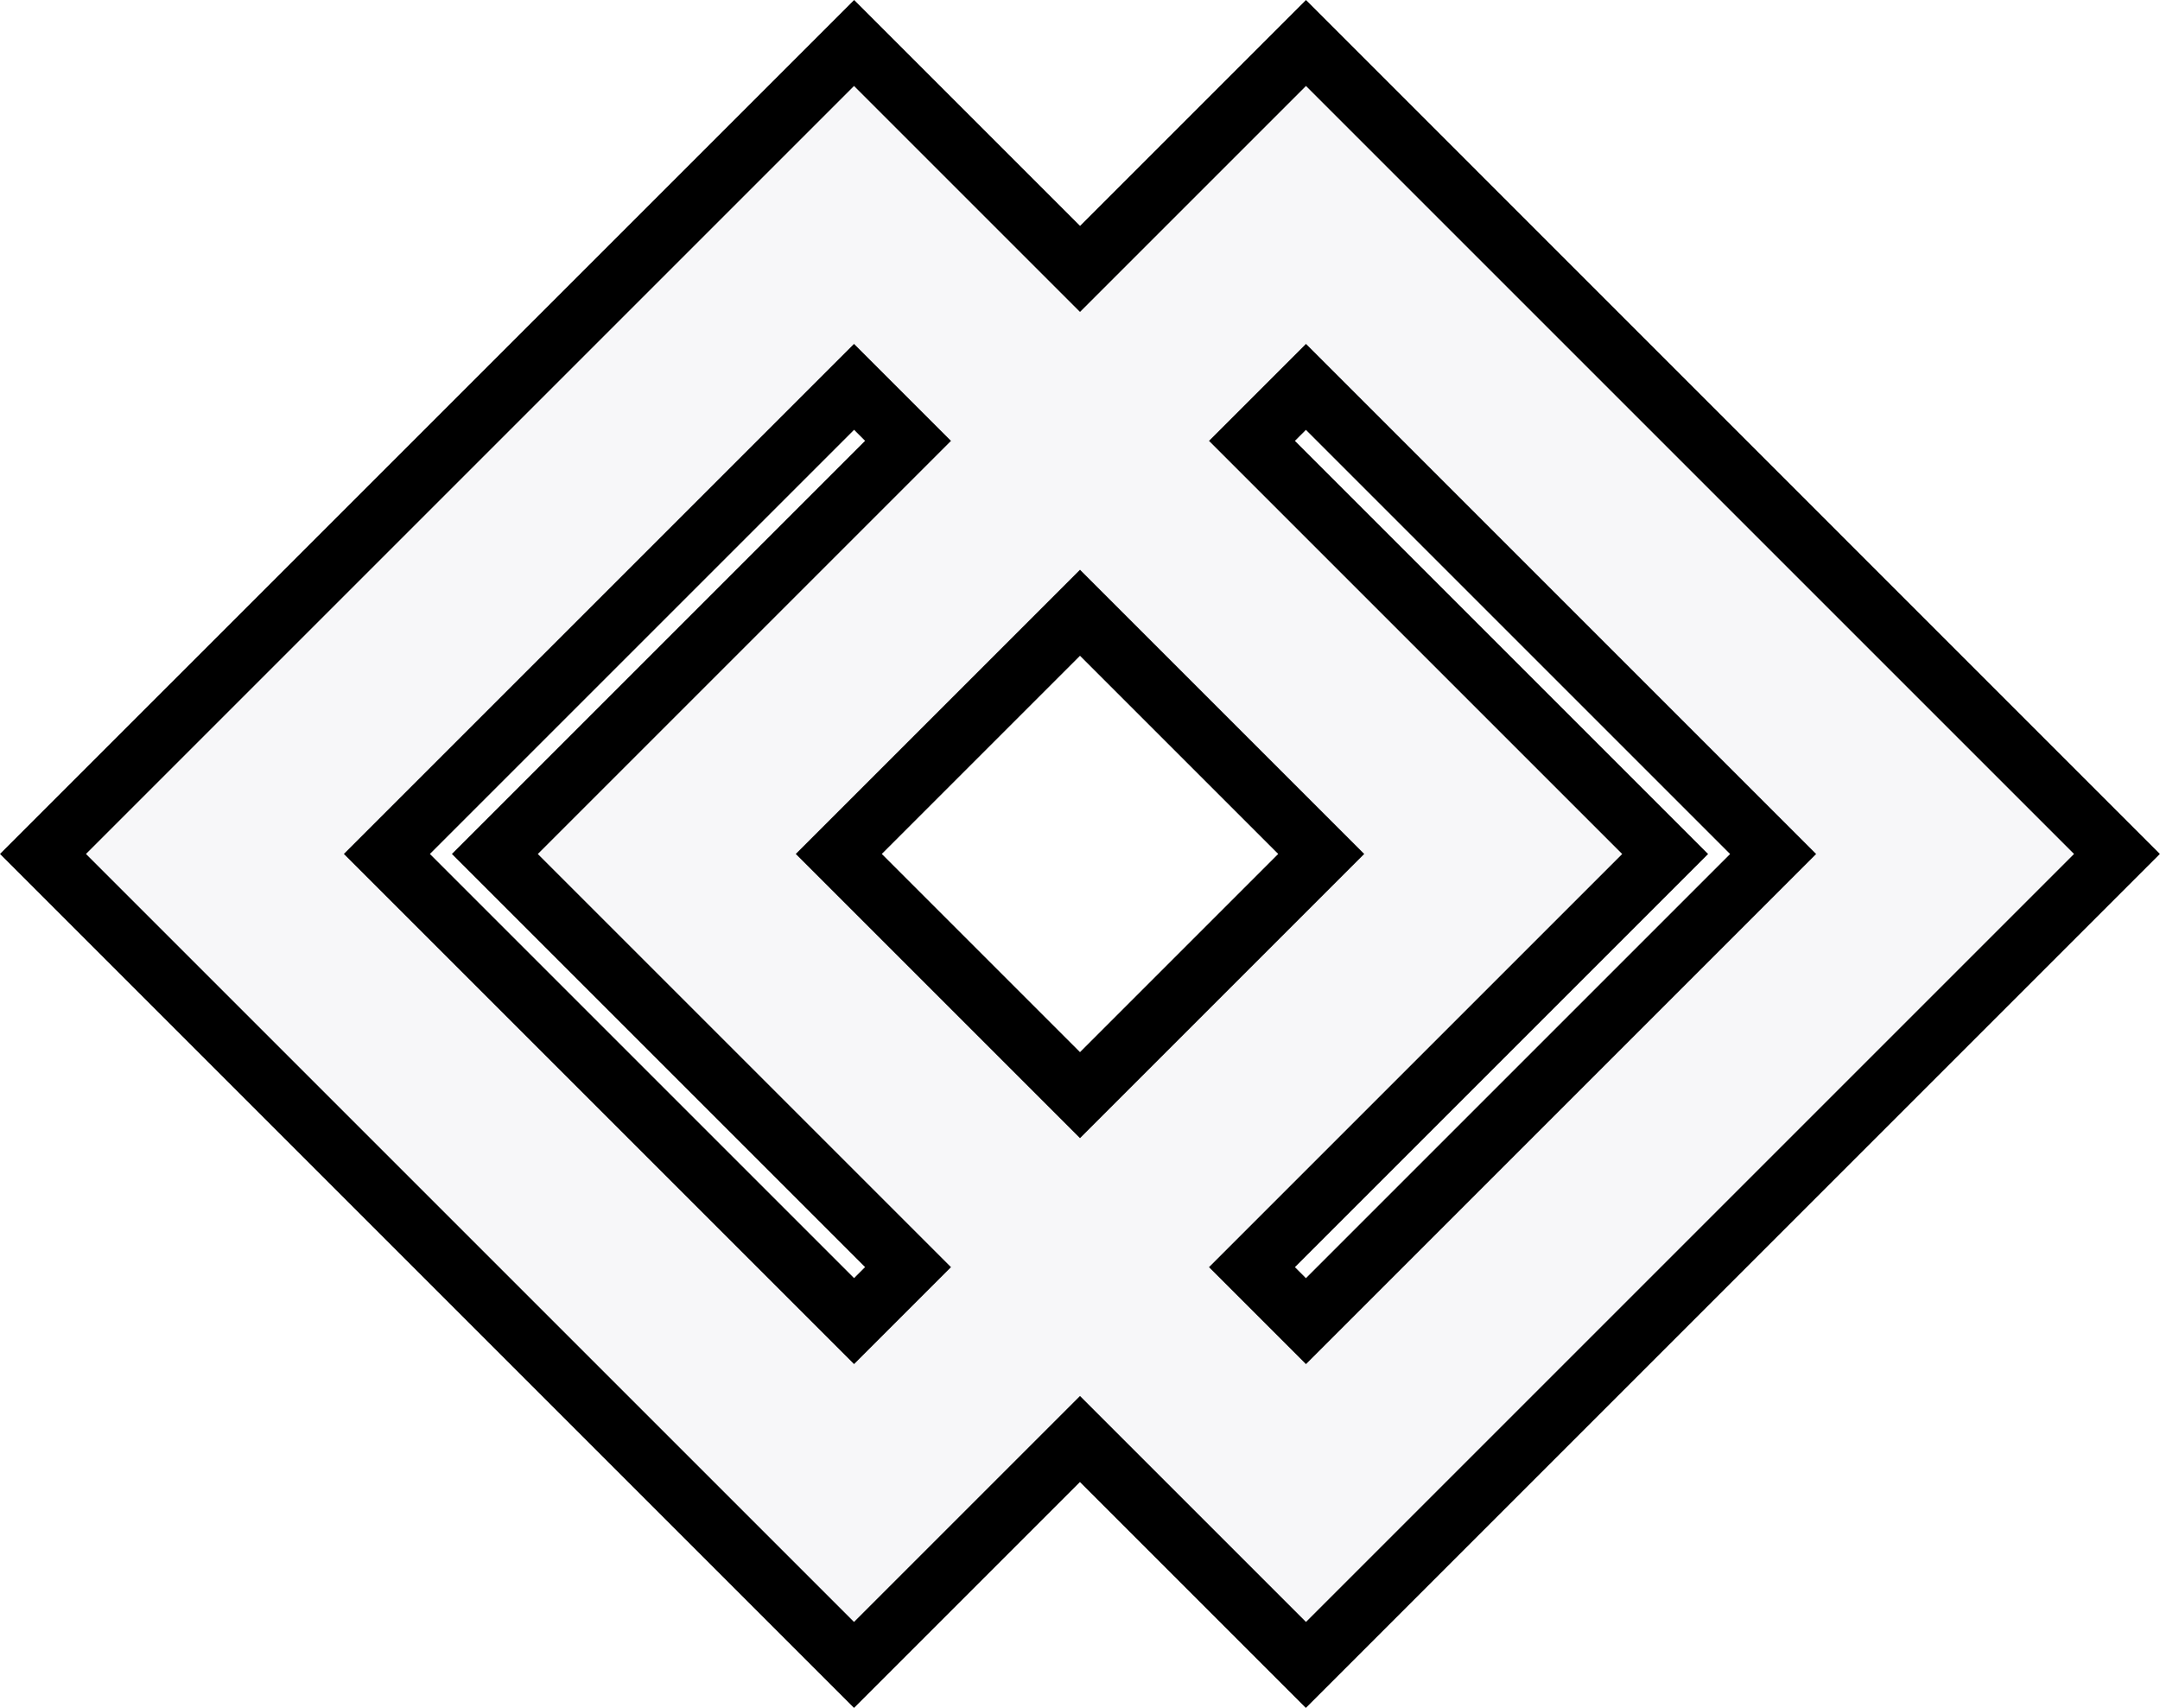
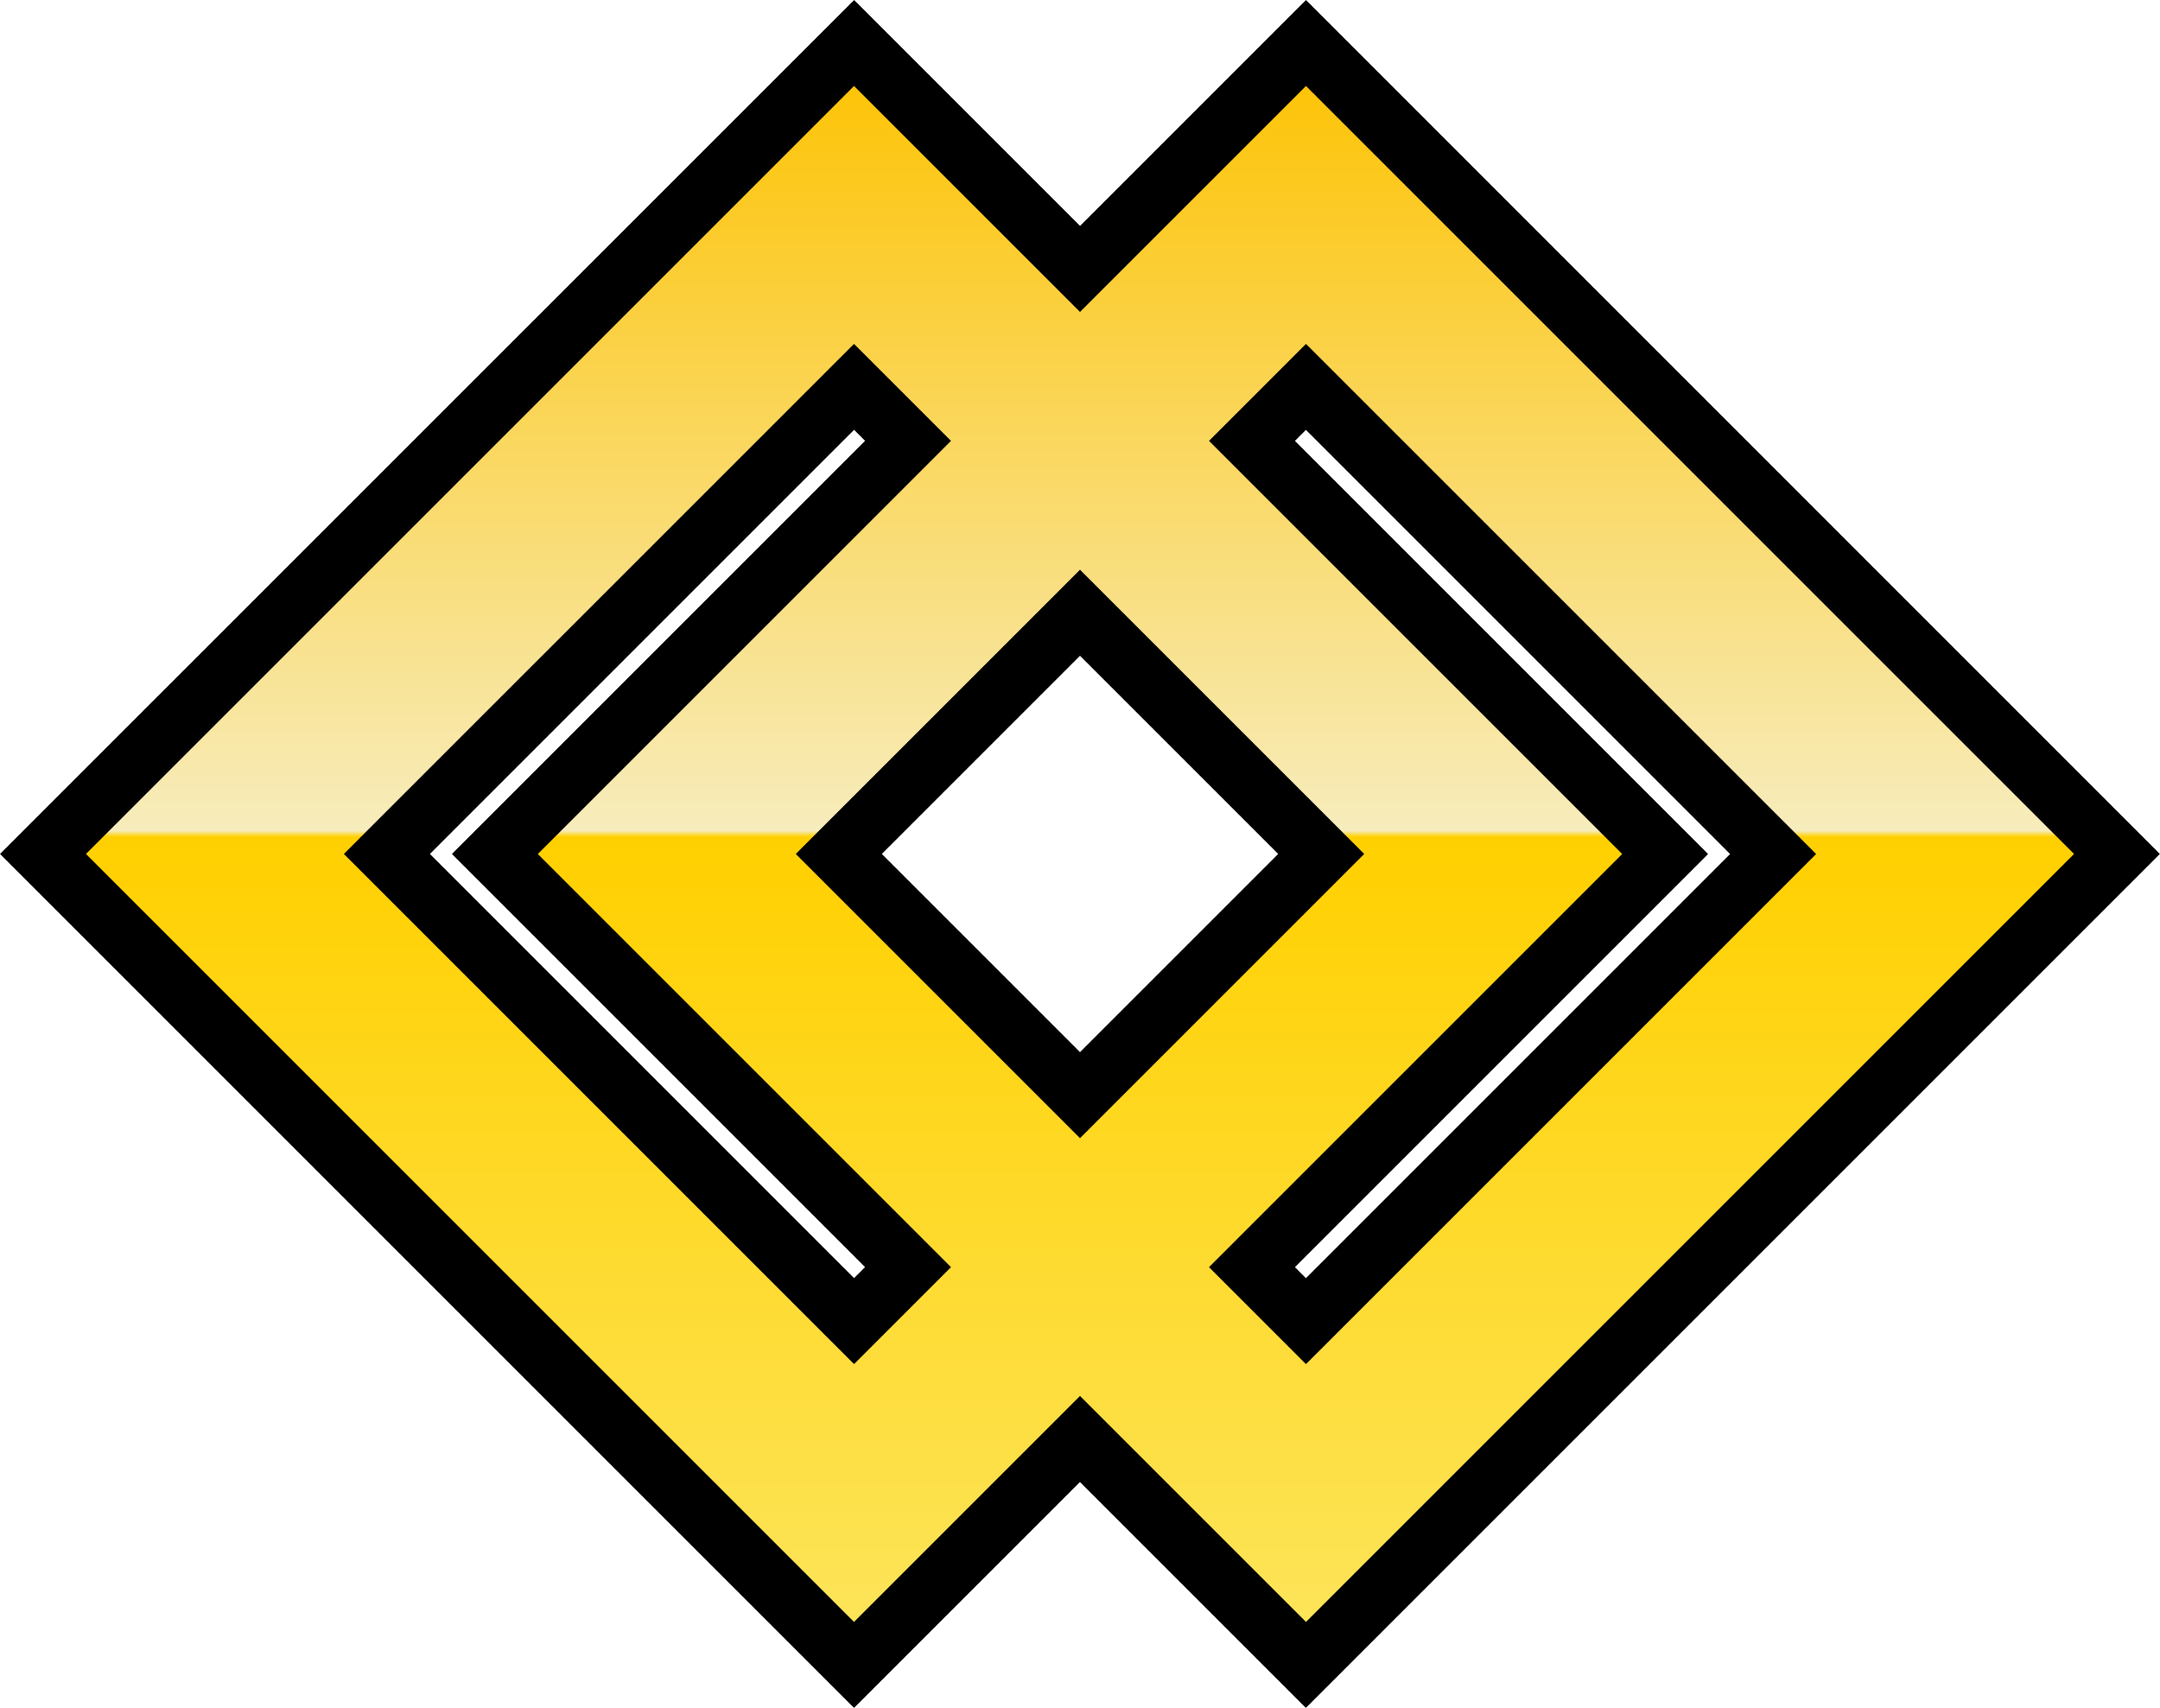
<svg xmlns="http://www.w3.org/2000/svg" id="b" data-name="레이어 2" width="35.528" height="28.095" viewBox="0 0 35.528 28.095">
+   <defs>
+     <linearGradient id="d" data-name="무제 그라디언트 488" x1="17.764" y1=".84" x2="17.764" y2="26.693" gradientUnits="userSpaceOnUse">
+       <stop offset="0" stop-color="#fdc200" />
+       <stop offset=".496" stop-color="#f7ecbc" />
+       <stop offset=".5" stop-color="#ffd000" />
+       <stop offset="1" stop-color="#fde459" />
+     </linearGradient>
+   </defs>
  <g id="c" data-name="레이어 1">
    <g>
-       <path d="M17.764,23.671l-3.717,3.717L.707,14.047,14.047.707l3.717,3.717,3.717-3.717,13.34,13.34-13.34,13.341-3.717-3.717ZM21.481,21.732l7.684-7.685-7.684-7.684-.889.889,6.796,6.795-6.796,6.796.889.889ZM14.047,21.732l.889-.889-6.796-6.796,6.796-6.795-.889-.889-7.684,7.684,7.684,7.685ZM17.764,18.015l3.968-3.968-3.968-3.967-3.968,3.967,3.968,3.968Z" fill="#f7f7f9" stroke-width="0" />
+       <path d="M17.764,23.671l-3.717,3.717L.707,14.047,14.047.707l3.717,3.717,3.717-3.717,13.34,13.34-13.34,13.341-3.717-3.717ZM21.481,21.732l7.684-7.685-7.684-7.684-.889.889,6.796,6.795-6.796,6.796.889.889ZM14.047,21.732l.889-.889-6.796-6.796,6.796-6.795-.889-.889-7.684,7.684,7.684,7.685ZM17.764,18.015l3.968-3.968-3.968-3.967-3.968,3.967,3.968,3.968Z" fill="url(#d)" stroke-width="0" />
      <path d="M21.481,1.414l12.633,12.633-12.633,12.633-3.717-3.717-3.717,3.717L1.414,14.047,14.047,1.414l3.717,3.717,3.717-3.717M21.481,22.439l8.391-8.391-8.391-8.391-1.595,1.595,6.796,6.796-6.796,6.796,1.595,1.595M14.047,22.439l1.595-1.595-6.796-6.796,6.796-6.796-1.595-1.595L5.656,14.047l8.391,8.391M17.764,18.722l4.675-4.675-4.675-4.675-4.675,4.675,4.675,4.675M21.481,0l-.707.707-3.009,3.009-3.009-3.009-.707-.707-.707.707L.707,13.34l-.707.707.707.707,12.633,12.633.707.707.707-.707,3.009-3.009,3.009,3.009.707.707.707-.707,12.633-12.633.707-.707-.707-.707L22.188.707l-.707-.707h0ZM21.299,7.252l.181-.181,6.977,6.977-6.977,6.977-.181-.181,6.089-6.089.707-.707-.707-.707-6.089-6.089h0ZM7.071,14.047l6.977-6.977.181.181-6.089,6.089-.707.707.707.707,6.089,6.089-.181.181-6.977-6.977h0ZM14.504,14.047l3.26-3.26,3.26,3.26-3.26,3.26-3.26-3.26h0Z" stroke-width="0" />
    </g>
  </g>
</svg>
